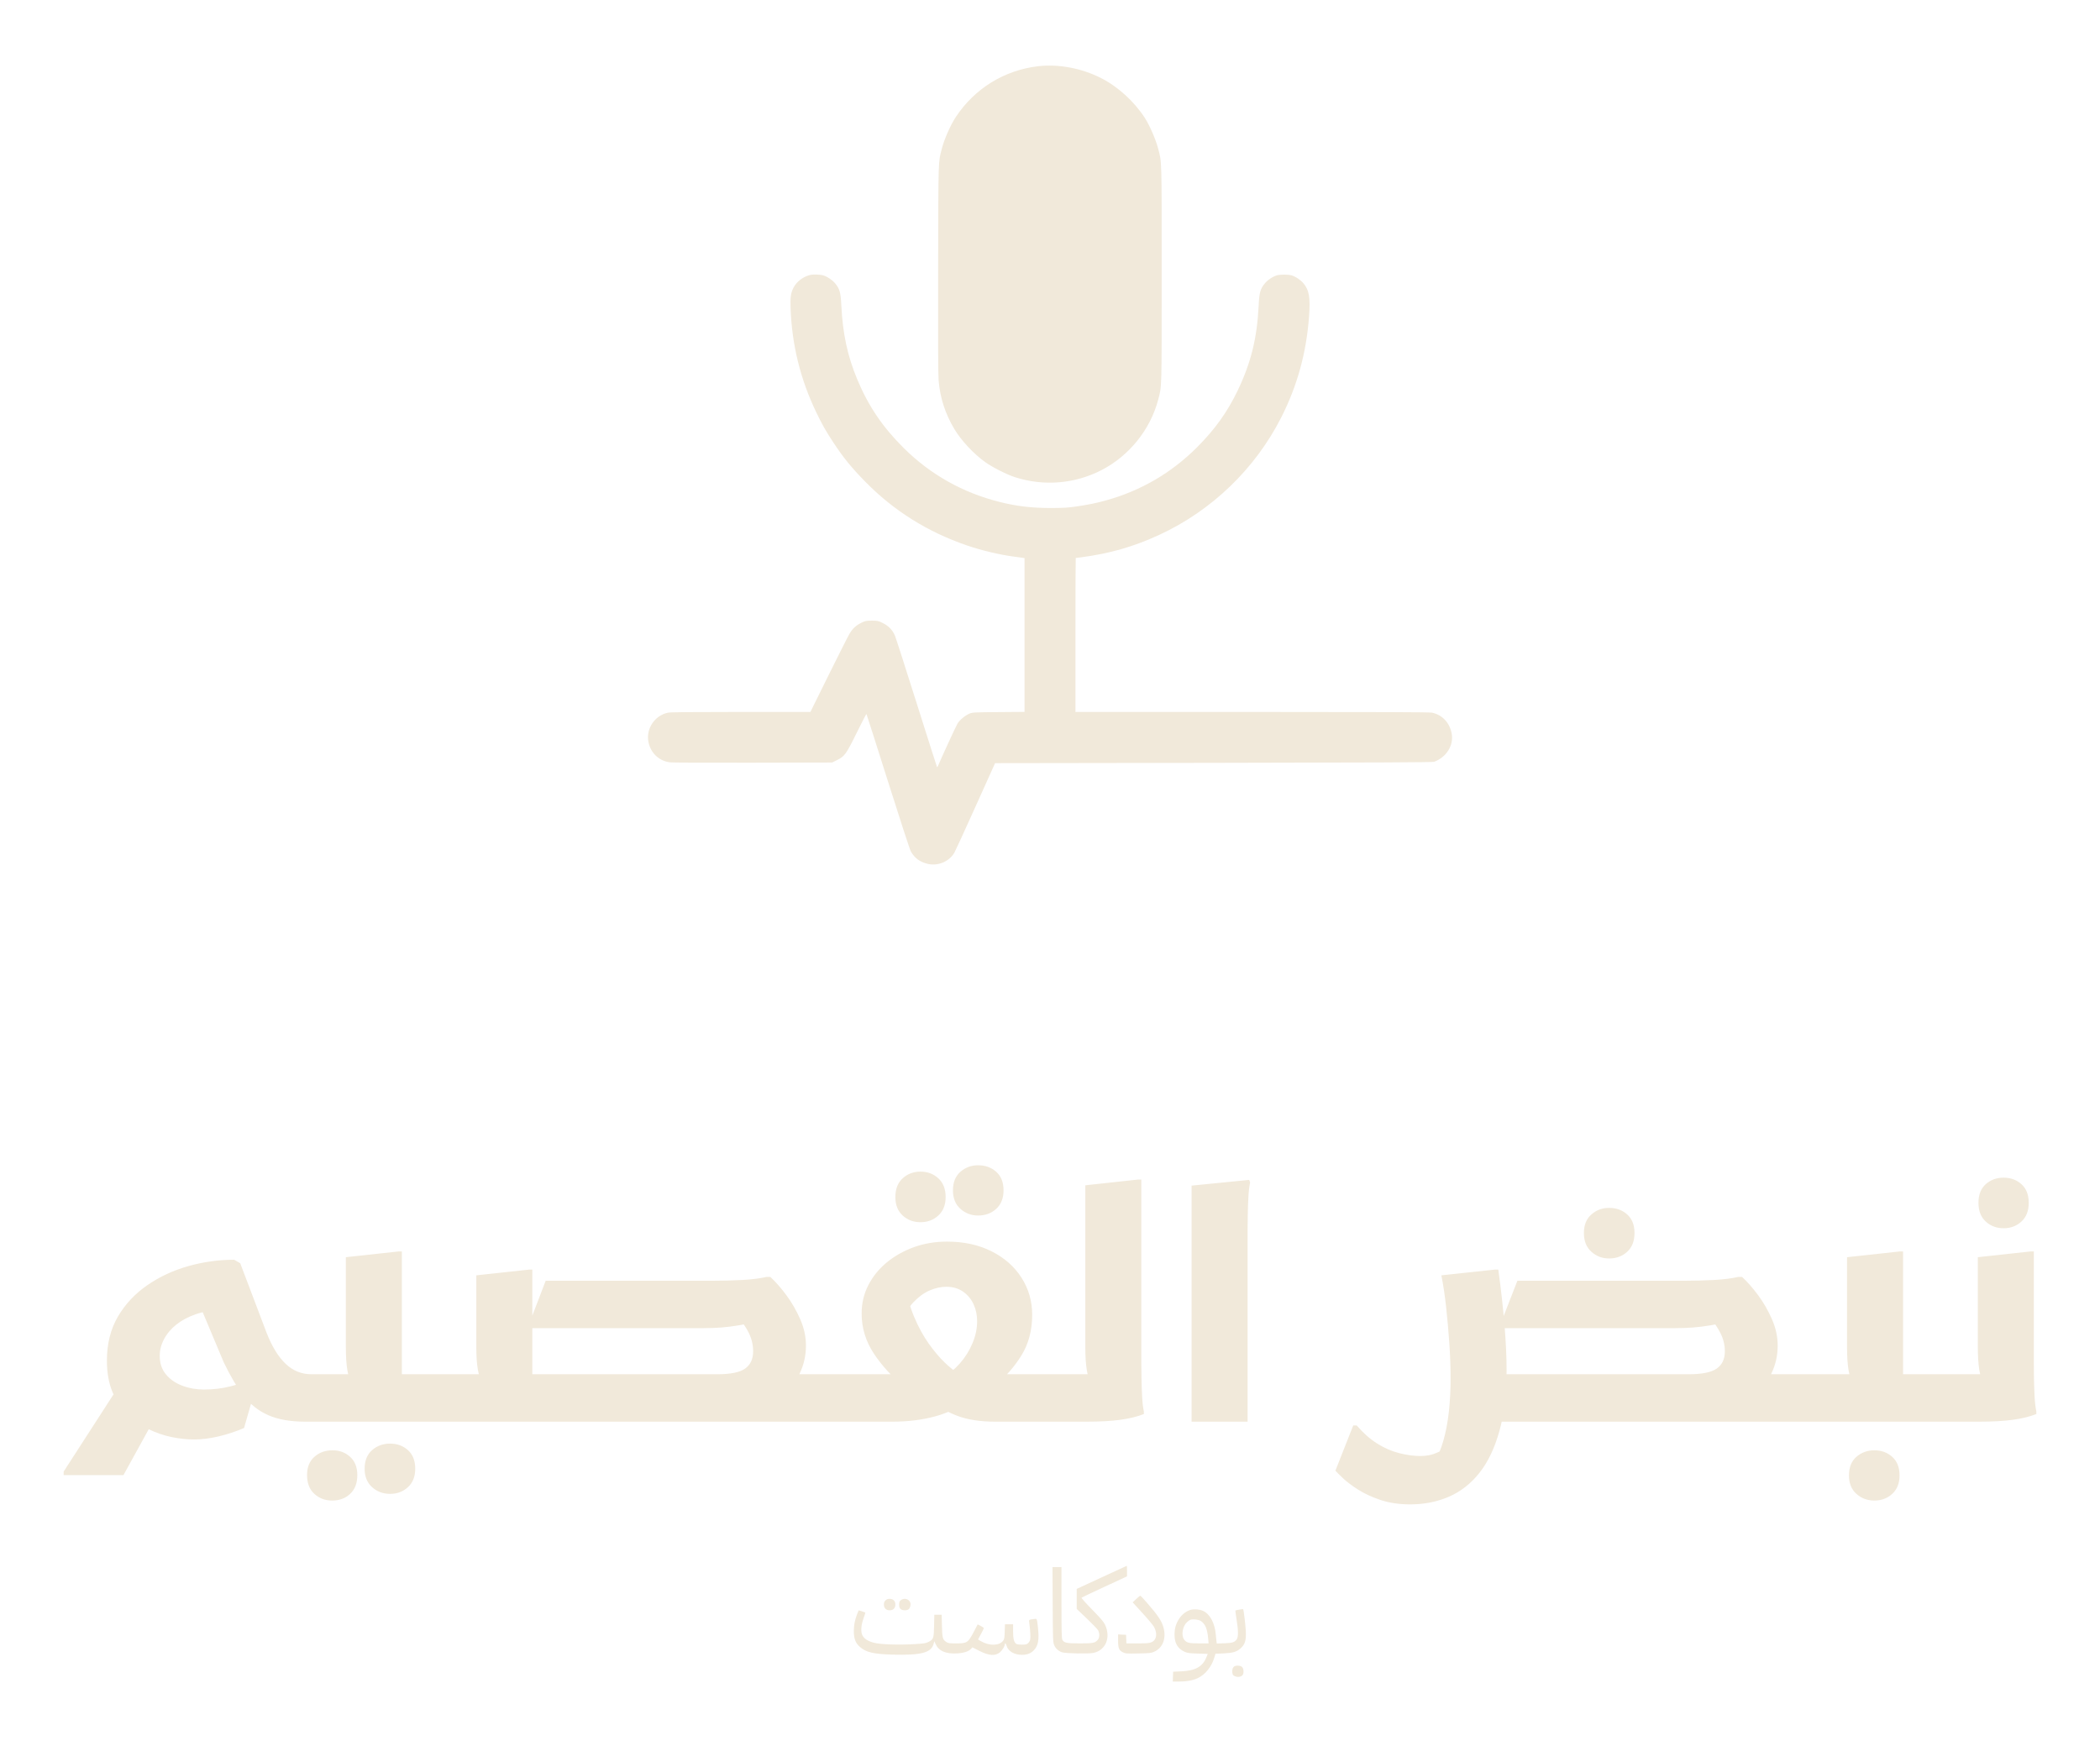
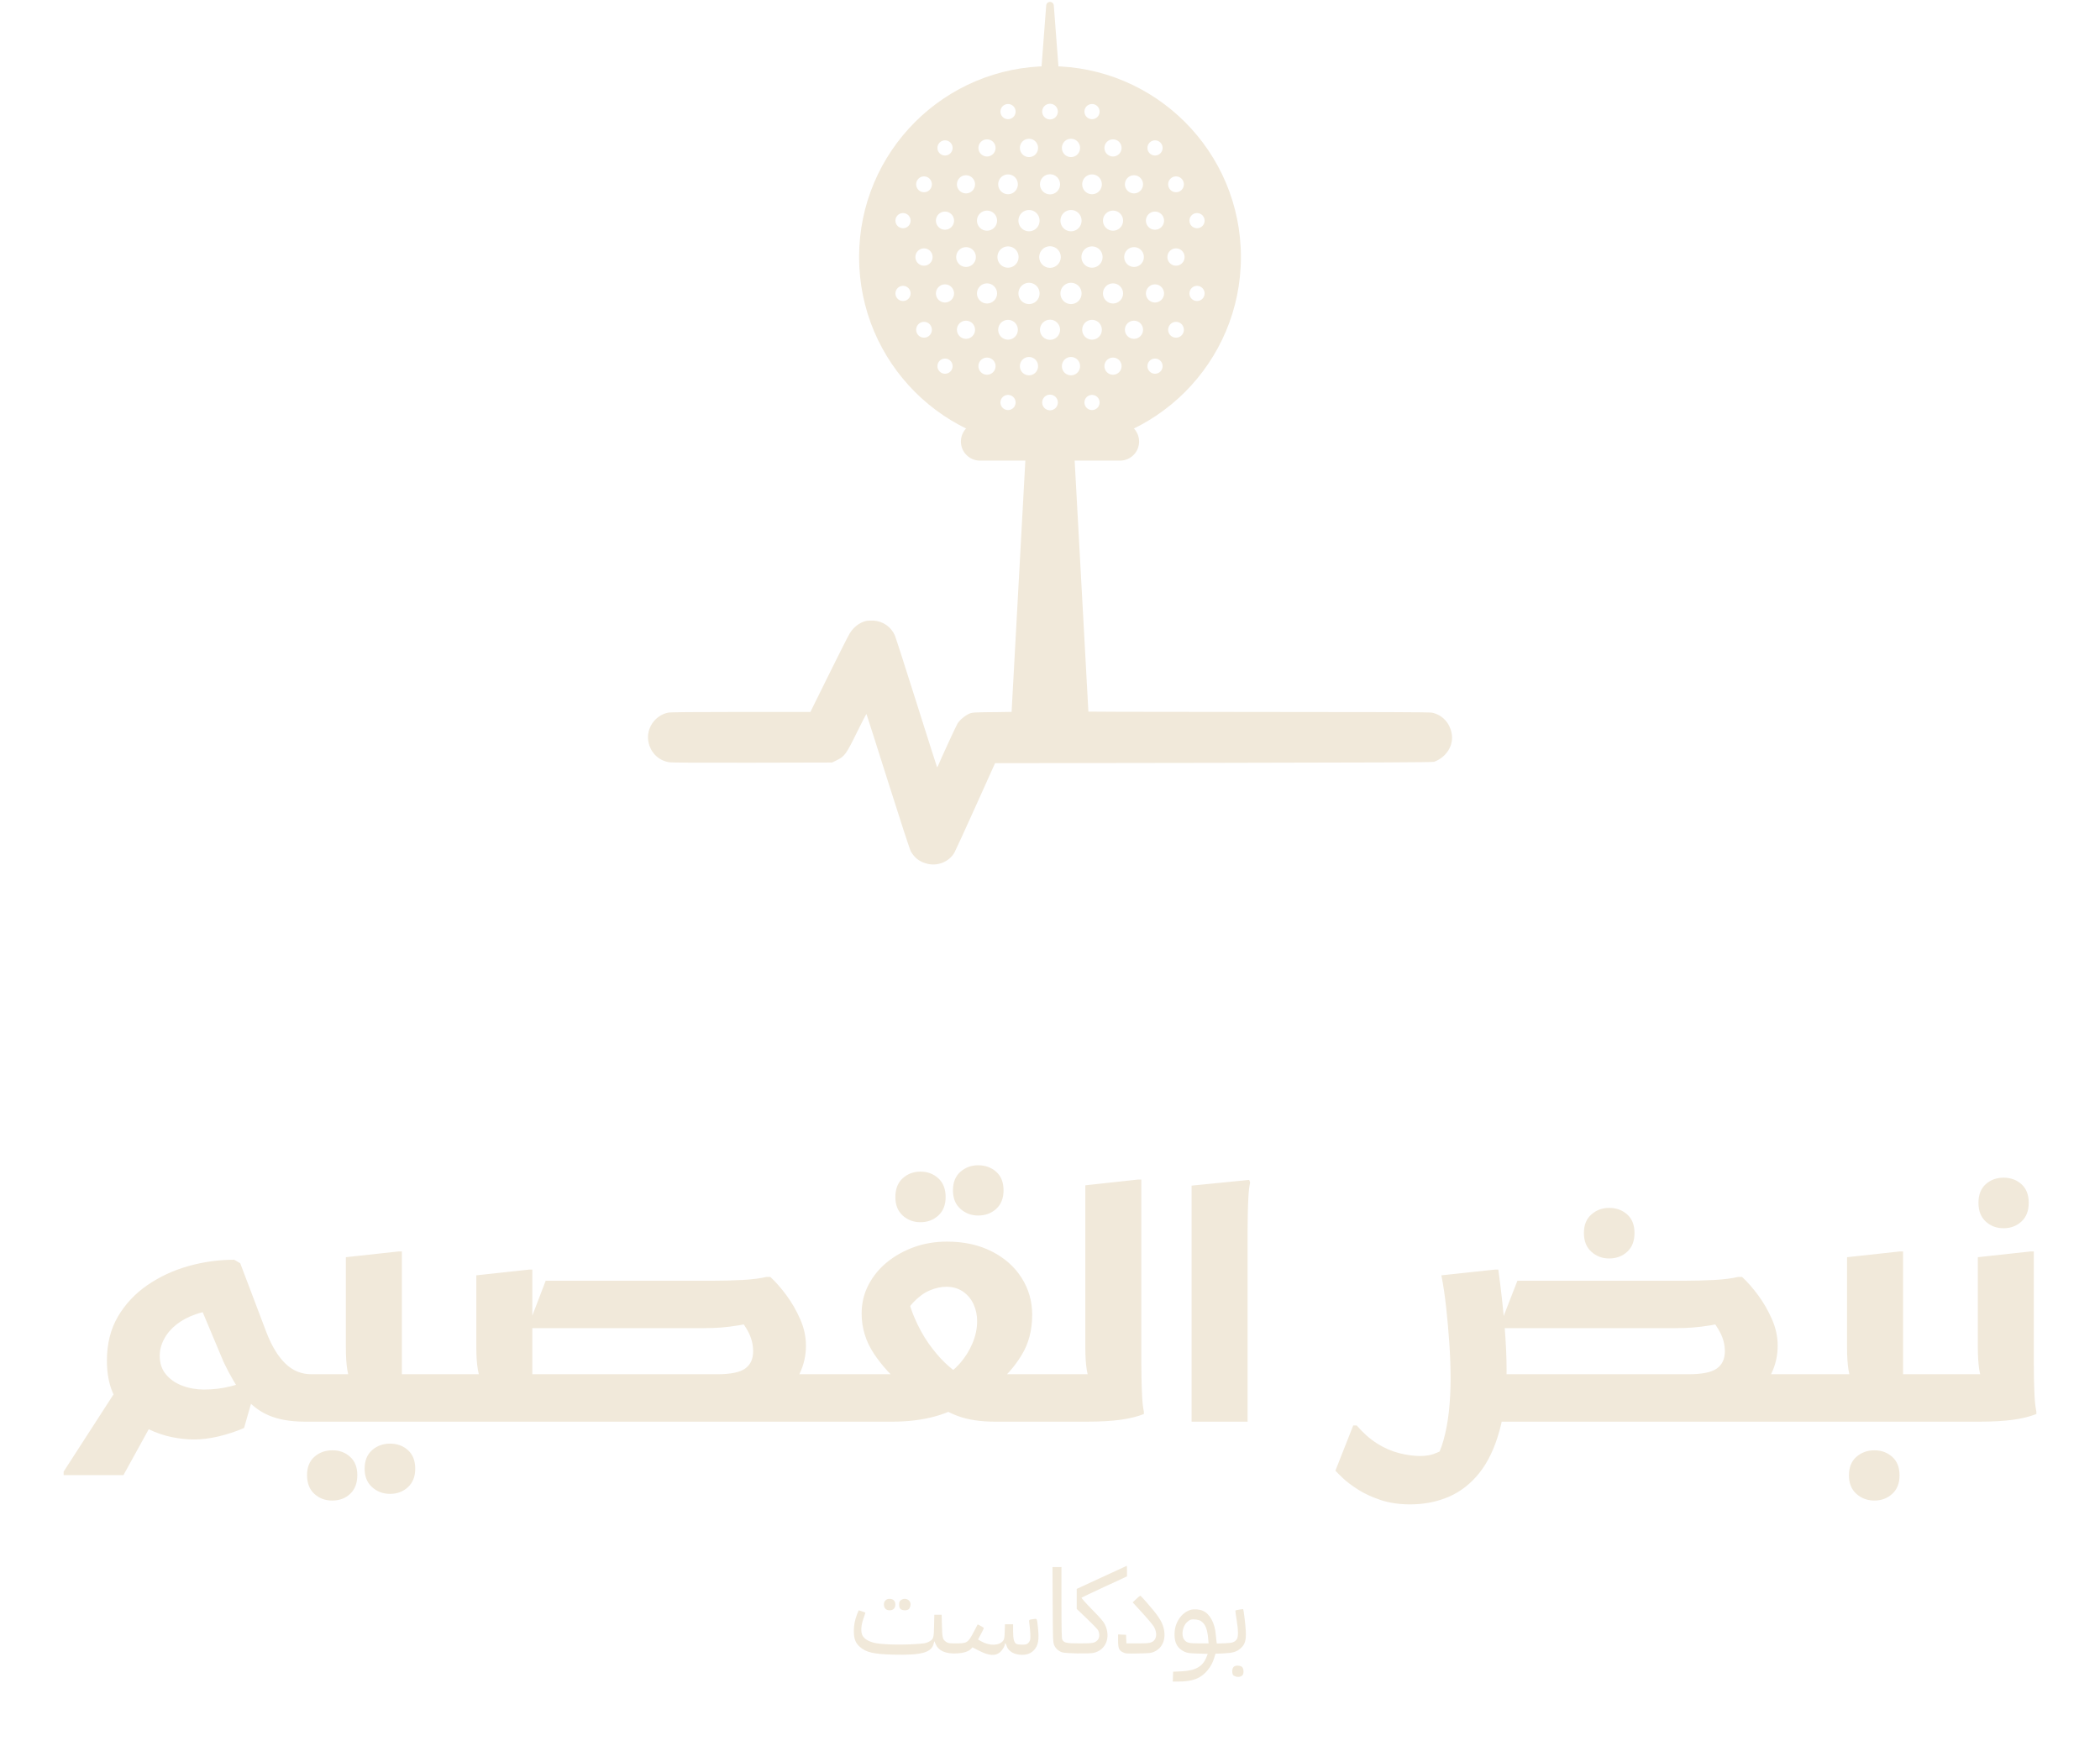
<svg xmlns="http://www.w3.org/2000/svg" viewBox="350 641 3300 2743" width="3300" height="2743">
-   <path fill="#F1E9DA" fill-rule="evenodd" d="M 1622.500 1073.323 C 1611.654 1076.097, 1601.683 1083.852, 1596.876 1093.251 C 1592.671 1101.474, 1591.690 1108.440, 1592.335 1125.500 C 1594.528 1183.526, 1607.666 1236.856, 1632.564 1288.788 C 1641.771 1307.992, 1647.866 1318.754, 1659.697 1336.690 C 1675.260 1360.286, 1688.099 1376.073, 1709.428 1397.842 C 1754.437 1443.781, 1807.502 1477.067, 1869.649 1498.345 C 1892.629 1506.212, 1921.794 1513.119, 1944 1515.952 C 1948.675 1516.549, 1954.188 1517.293, 1956.250 1517.606 L 1960 1518.176 1960 1639.036 L 1960 1759.896 1919.250 1760.219 C 1881.373 1760.519, 1878.158 1760.681, 1873.644 1762.521 C 1867.111 1765.184, 1858.188 1772.525, 1854.774 1778.047 C 1852.529 1781.679, 1830.249 1829.991, 1824.404 1843.904 C 1823.617 1845.775, 1822.773 1847.106, 1822.527 1846.860 C 1822.281 1846.615, 1807.892 1801.433, 1790.550 1746.457 C 1773.209 1691.481, 1757.834 1643.673, 1756.384 1640.218 C 1752.622 1631.253, 1746.449 1624.825, 1737.223 1620.266 C 1730.021 1616.706, 1729.081 1616.500, 1720.052 1616.500 C 1711.406 1616.500, 1709.883 1616.797, 1704 1619.626 C 1695.151 1623.881, 1689.994 1628.642, 1684.846 1637.307 C 1682.456 1641.330, 1667.675 1670.576, 1652 1702.299 L 1623.500 1759.976 1514.299 1759.988 C 1438.258 1759.996, 1403.489 1760.337, 1399.799 1761.109 C 1379.044 1765.451, 1365.076 1786.007, 1368.874 1806.619 C 1372.009 1823.632, 1384.462 1836.136, 1401.111 1838.987 C 1405.568 1839.750, 1445.320 1839.993, 1532.552 1839.791 L 1657.605 1839.500 1665.224 1835.734 C 1677.295 1829.768, 1679.713 1826.408, 1696.508 1792.262 C 1704.503 1776.009, 1711.277 1762.944, 1711.563 1763.229 C 1711.848 1763.515, 1727.084 1811.261, 1745.421 1869.332 C 1765.025 1931.418, 1779.866 1976.802, 1781.445 1979.497 C 1787.466 1989.770, 1795.242 1995.566, 1807.068 1998.596 C 1823.439 2002.790, 1841.354 1995.490, 1849.719 1981.216 C 1851.187 1978.712, 1866.179 1946.027, 1883.035 1908.582 L 1913.683 1840.500 2257.092 1840 C 2506.351 1839.637, 2601.330 1839.194, 2603.528 1838.383 C 2622.981 1831.211, 2634.670 1812.461, 2631.229 1793.954 C 2628.047 1776.848, 2616.376 1764.493, 2600.201 1761.109 C 2596.395 1760.312, 2516.700 1760, 2317.451 1760 L 2040 1760 2040 1639 C 2040 1572.450, 2040.192 1518, 2040.428 1518 C 2040.663 1518, 2044.375 1517.541, 2048.678 1516.980 C 2093.743 1511.100, 2131.447 1500.275, 2171.769 1481.637 C 2254.200 1443.536, 2322.418 1377.818, 2363.431 1297 C 2388.639 1247.327, 2402.971 1195.175, 2407.083 1138.154 C 2409.204 1108.757, 2407.333 1097.408, 2398.596 1086.656 C 2394.119 1081.146, 2386.024 1075.685, 2379.500 1073.771 C 2377.300 1073.126, 2372.125 1072.598, 2368 1072.598 C 2363.875 1072.598, 2358.700 1073.126, 2356.500 1073.771 C 2349.976 1075.685, 2341.881 1081.146, 2337.404 1086.656 C 2330.410 1095.263, 2328.904 1100.771, 2327.878 1121.500 C 2325.348 1172.633, 2315.807 1211.252, 2294.955 1254.762 C 2278.823 1288.422, 2259.067 1316.024, 2231.046 1344.047 C 2190.801 1384.297, 2142.865 1412.264, 2088 1427.504 C 2072.458 1431.821, 2060.874 1434.192, 2041 1437.124 C 2028.357 1438.988, 2021.168 1439.416, 2002 1439.443 C 1971.397 1439.486, 1947.684 1436.707, 1920.683 1429.911 C 1862.630 1415.300, 1811.854 1386.696, 1769.951 1345 C 1736.763 1311.975, 1714.693 1279.351, 1697.158 1237.396 C 1681.828 1200.717, 1674.286 1165.698, 1672.091 1121 C 1671.099 1100.817, 1669.550 1095.214, 1662.596 1086.656 C 1658.235 1081.289, 1650.056 1075.695, 1644.014 1073.946 C 1638.197 1072.263, 1627.820 1071.962, 1622.500 1073.323" />
-   <path fill="#F1E9DA" fill-rule="evenodd" d="M 1981.325 745.095 C 1928.480 751.253, 1881.795 779.973, 1852.251 824.500 C 1843.715 837.364, 1834.030 859.221, 1830.033 874.640 C 1824.301 896.754, 1824.619 886.419, 1824.235 1063.500 C 1823.993 1174.979, 1824.223 1230.451, 1824.964 1239 C 1827.372 1266.795, 1835.261 1291.103, 1849.791 1315.500 C 1860.370 1333.262, 1879.961 1354.260, 1898.080 1367.257 C 1909.422 1375.392, 1932.011 1386.858, 1944.836 1390.990 C 1990.086 1405.567, 2038.985 1401.574, 2081 1379.871 C 2124.499 1357.402, 2157.731 1316.071, 2170.032 1269.143 C 2175.755 1247.310, 2175.500 1256.490, 2175.500 1072 C 2175.500 887.196, 2175.769 896.744, 2169.944 874.522 C 2166.204 860.252, 2156.668 838.228, 2149.194 826.598 C 2132.524 800.659, 2106.802 777.199, 2080.234 763.701 C 2049.706 748.192, 2013.387 741.360, 1981.325 745.095" />
+   <path fill="#F1E9DA" fill-rule="evenodd" d="M 1710.746 1617.022 C 1700.183 1619.691, 1691.072 1626.827, 1684.846 1637.307 C 1682.456 1641.330, 1667.675 1670.576, 1652 1702.299 L 1623.500 1759.976 1514.299 1759.988 C 1438.258 1759.996, 1403.489 1760.337, 1399.799 1761.109 C 1379.044 1765.451, 1365.076 1786.007, 1368.874 1806.619 C 1372.009 1823.632, 1384.462 1836.136, 1401.111 1838.987 C 1405.568 1839.750, 1445.320 1839.993, 1532.552 1839.791 L 1657.605 1839.500 1665.224 1835.734 C 1677.295 1829.768, 1679.713 1826.408, 1696.508 1792.262 C 1704.503 1776.009, 1711.277 1762.944, 1711.563 1763.229 C 1711.848 1763.515, 1727.084 1811.261, 1745.421 1869.332 C 1765.025 1931.418, 1779.866 1976.802, 1781.445 1979.497 C 1787.466 1989.770, 1795.242 1995.566, 1807.068 1998.596 C 1823.439 2002.790, 1841.354 1995.490, 1849.719 1981.216 C 1851.187 1978.712, 1866.179 1946.027, 1883.035 1908.582 L 1913.683 1840.500 2257.092 1840 C 2506.351 1839.637, 2601.330 1839.194, 2603.528 1838.383 C 2622.981 1831.211, 2634.670 1812.461, 2631.229 1793.954 C 2628.047 1776.848, 2616.376 1764.493, 2600.201 1761.109 C 2596.395 1760.312, 2516.700 1760, 2317.451 1760 C 2133.150 1760, 2040 1759.664, 2040 1759 C 2040 1758.350, 2026 1758, 2000 1758 C 1975.456 1758, 1960 1758.366, 1960 1758.948 C 1960 1759.525, 1944.040 1760.023, 1919.250 1760.219 C 1881.373 1760.519, 1878.158 1760.681, 1873.644 1762.521 C 1867.111 1765.184, 1858.188 1772.525, 1854.774 1778.047 C 1852.529 1781.679, 1830.249 1829.991, 1824.404 1843.904 C 1823.617 1845.775, 1822.773 1847.106, 1822.527 1846.860 C 1822.281 1846.615, 1807.892 1801.433, 1790.550 1746.457 C 1773.209 1691.481, 1757.834 1643.673, 1756.384 1640.218 C 1750.561 1626.343, 1737.444 1617.173, 1722.385 1616.451 C 1718.048 1616.243, 1712.811 1616.500, 1710.746 1617.022" />
+   <path fill="#F1E9DA" fill-rule="evenodd" d="M1938 1790L1964 1315H2036L2062 1790Z" />
+   <path fill="#F1E9DA" fill-rule="evenodd" d="M1986 755L1994 650a6 6 0 0 1 12 0L2014 755Z" />
+   <path fill="#F1E9DA" fill-rule="evenodd" d="M1700.0 1045.0a300 300 0 1 1 600 0a300 300 0 1 1 -600 0ZM1922.1 816.4a11.938 11.938 0 1 1 23.877 0a11.938 11.938 0 1 1 -23.877 0ZM1987.7 816.4a12.328 12.328 0 1 1 24.656 0a12.328 12.328 0 1 1 -24.656 0ZM2054.1 816.4a11.938 11.938 0 1 1 23.877 0a11.938 11.938 0 1 1 -23.877 0ZM1823.1 873.5a11.938 11.938 0 1 1 23.877 0a11.938 11.938 0 1 1 -23.877 0ZM1887.5 873.5a13.496 13.496 0 1 1 26.992 0a13.496 13.496 0 1 1 -26.992 0ZM1952.7 873.5a14.275 14.275 0 1 1 28.549 0a14.275 14.275 0 1 1 -28.549 0ZM2018.7 873.5a14.275 14.275 0 1 1 28.549 0a14.275 14.275 0 1 1 -28.549 0ZM2085.5 873.5a13.496 13.496 0 1 1 26.992 0a13.496 13.496 0 1 1 -26.992 0ZM2153.1 873.5a11.938 11.938 0 1 1 23.877 0a11.938 11.938 0 1 1 -23.877 0ZM1789.7 930.7a12.328 12.328 0 1 1 24.655 0a12.328 12.328 0 1 1 -24.655 0ZM1853.7 930.7a14.274 14.274 0 1 1 28.549 0a14.274 14.274 0 1 1 -28.549 0ZM1918.6 930.7a15.443 15.443 0 1 1 30.885 0a15.443 15.443 0 1 1 -30.885 0ZM1984.2 930.7a15.832 15.832 0 1 1 31.664 0a15.832 15.832 0 1 1 -31.664 0ZM2050.6 930.7a15.443 15.443 0 1 1 30.885 0a15.443 15.443 0 1 1 -30.885 0ZM2117.7 930.7a14.274 14.274 0 1 1 28.549 0a14.274 14.274 0 1 1 -28.549 0ZM2185.7 930.7a12.328 12.328 0 1 1 24.655 0a12.328 12.328 0 1 1 -24.655 0ZM1757.1 987.8a11.938 11.938 0 1 1 23.876 0a11.938 11.938 0 1 1 -23.876 0ZM1820.7 987.8a14.274 14.274 0 1 1 28.549 0a14.274 14.274 0 1 1 -28.549 0ZM1885.2 987.8a15.832 15.832 0 1 1 31.664 0a15.832 15.832 0 1 1 -31.664 0ZM1950.4 987.8a16.611 16.611 0 1 1 33.221 0a16.611 16.611 0 1 1 -33.221 0ZM2016.4 987.8a16.611 16.611 0 1 1 33.221 0a16.611 16.611 0 1 1 -33.221 0ZM2083.2 987.8a15.832 15.832 0 1 1 31.664 0a15.832 15.832 0 1 1 -31.664 0ZM2150.7 987.8a14.274 14.274 0 1 1 28.549 0a14.274 14.274 0 1 1 -28.549 0ZM2219.1 987.8a11.938 11.938 0 1 1 23.876 0a11.938 11.938 0 1 1 -23.876 0ZM1788.5 1045.0a13.496 13.496 0 1 1 26.991 0a13.496 13.496 0 1 1 -26.991 0ZM1852.6 1045.0a15.443 15.443 0 1 1 30.885 0a15.443 15.443 0 1 1 -30.885 0ZM1917.4 1045.0a16.611 16.611 0 1 1 33.221 0a16.611 16.611 0 1 1 -33.221 0ZM1983.0 1045.0a17.0 17.0 0 1 1 34.0 0a17.0 17.0 0 1 1 -34.0 0ZM2049.4 1045.0a16.611 16.611 0 1 1 33.221 0a16.611 16.611 0 1 1 -33.221 0ZM2116.6 1045.0a15.443 15.443 0 1 1 30.885 0a15.443 15.443 0 1 1 -30.885 0ZM2184.5 1045.0a13.496 13.496 0 1 1 26.991 0a13.496 13.496 0 1 1 -26.991 0ZM1757.1 1102.2a11.938 11.938 0 1 1 23.876 0a11.938 11.938 0 1 1 -23.876 0ZM1820.7 1102.2a14.274 14.274 0 1 1 28.549 0a14.274 14.274 0 1 1 -28.549 0ZM1885.2 1102.2a15.832 15.832 0 1 1 31.664 0a15.832 15.832 0 1 1 -31.664 0ZM1950.4 1102.2a16.611 16.611 0 1 1 33.221 0a16.611 16.611 0 1 1 -33.221 0ZM2016.4 1102.2a16.611 16.611 0 1 1 33.221 0a16.611 16.611 0 1 1 -33.221 0ZM2083.2 1102.2a15.832 15.832 0 1 1 31.664 0a15.832 15.832 0 1 1 -31.664 0ZM2150.7 1102.2a14.274 14.274 0 1 1 28.549 0a14.274 14.274 0 1 1 -28.549 0ZM2219.1 1102.2a11.938 11.938 0 1 1 23.876 0a11.938 11.938 0 1 1 -23.876 0ZM1789.7 1159.3a12.328 12.328 0 1 1 24.655 0a12.328 12.328 0 1 1 -24.655 0ZM1853.7 1159.3a14.274 14.274 0 1 1 28.549 0a14.274 14.274 0 1 1 -28.549 0ZM1918.6 1159.3a15.443 15.443 0 1 1 30.885 0a15.443 15.443 0 1 1 -30.885 0ZM1984.2 1159.3a15.832 15.832 0 1 1 31.664 0a15.832 15.832 0 1 1 -31.664 0ZM2050.6 1159.3a15.443 15.443 0 1 1 30.885 0a15.443 15.443 0 1 1 -30.885 0ZM2117.7 1159.3a14.274 14.274 0 1 1 28.549 0a14.274 14.274 0 1 1 -28.549 0ZM2185.7 1159.3a12.328 12.328 0 1 1 24.655 0a12.328 12.328 0 1 1 -24.655 0ZM1823.1 1216.5a11.938 11.938 0 1 1 23.877 0a11.938 11.938 0 1 1 -23.877 0ZM1887.5 1216.5a13.496 13.496 0 1 1 26.992 0a13.496 13.496 0 1 1 -26.992 0ZM1952.7 1216.5a14.275 14.275 0 1 1 28.549 0a14.275 14.275 0 1 1 -28.549 0ZM2018.7 1216.5a14.275 14.275 0 1 1 28.549 0a14.275 14.275 0 1 1 -28.549 0ZM2085.5 1216.5a13.496 13.496 0 1 1 26.992 0a13.496 13.496 0 1 1 -26.992 0ZM2153.1 1216.5a11.938 11.938 0 1 1 23.877 0a11.938 11.938 0 1 1 -23.877 0ZM1922.1 1273.6a11.938 11.938 0 1 1 23.877 0a11.938 11.938 0 1 1 -23.877 0ZM1987.7 1273.6a12.328 12.328 0 1 1 24.656 0a12.328 12.328 0 1 1 -24.656 0ZM2054.1 1273.6a11.938 11.938 0 1 1 23.877 0a11.938 11.938 0 1 1 -23.877 0Z" />
+   <path fill="#F1E9DA" fill-rule="evenodd" d="M1890 1305H2110a30 30 0 0 1 0 60H1890a30 30 0 0 1 0 -60Z" />
  <path fill="#F1E9DA" fill-rule="nonzero" d="M601.0 2856.0 544.0 2959.5H450.0V2954.0L548.5 2801.5ZM829.5 2875.5Q795.0 2875.5 772.0 2865.5Q749.0 2855.5 733.0 2835.0Q717.0 2814.5 701.5 2782.0L663.5 2691.5L696.5 2700.0Q675.0 2700.5 657.2 2706.8Q639.5 2713.0 627.0 2723.0Q614.5 2733.0 607.8 2745.8Q601.0 2758.5 601.0 2772.0Q601.0 2789.5 610.8 2801.2Q620.5 2813.0 636.5 2819.0Q652.5 2825.0 670.5 2825.0Q692.5 2825.0 712.2 2820.0Q732.0 2815.0 744.0 2809.0L754.0 2814.0L733.5 2885.5Q713.5 2894.0 693.0 2898.8Q672.5 2903.5 655.0 2903.5Q638.5 2903.5 620.0 2899.8Q601.5 2896.0 583.2 2887.2Q565.0 2878.5 550.2 2864.2Q535.5 2850.0 526.8 2829.0Q518.0 2808.0 518.0 2779.5Q518.0 2740.0 535.2 2710.5Q552.5 2681.0 581.5 2661.0Q610.5 2641.0 646.0 2631.0Q681.5 2621.0 718.0 2621.0L727.5 2626.5L769.0 2736.0Q781.5 2768.0 798.8 2784.5Q816.0 2801.0 839.5 2801.0V2865.5ZM839.5 2801.0H933.5L904.0 2814.5Q898.0 2808.5 895.8 2794.2Q893.5 2780.0 893.5 2759.0V2617.0L976.0 2608.0H981.5V2837.0L946.0 2801.0H1046.0V2865.5L1036.0 2875.5H829.5V2811.0ZM923.0 2949.5Q923.0 2930.5 934.8 2920.2Q946.5 2910.0 963.0 2910.0Q979.5 2910.0 991.0 2920.2Q1002.5 2930.5 1002.5 2949.5Q1002.5 2968.0 991.0 2978.5Q979.5 2989.0 963.0 2989.0Q946.5 2989.0 934.8 2978.5Q923.0 2968.0 923.0 2949.5ZM832.5 2959.5Q832.5 2941.0 844.0 2930.8Q855.5 2920.5 872.5 2920.5Q889.0 2920.5 900.2 2930.8Q911.5 2941.0 911.5 2959.5Q911.5 2978.5 900.2 2989.0Q889.0 2999.5 872.0 2999.5Q855.5 2999.5 844.0 2989.0Q832.5 2978.5 832.5 2959.5ZM1463.0 2875.5V2801.0H1672.0V2865.5L1662.0 2875.5ZM1174.5 2801.0H1477.0Q1508.5 2801.0 1521.0 2792.0Q1533.5 2783.0 1533.5 2765.0Q1533.5 2750.0 1526.8 2736.2Q1520.0 2722.5 1511.0 2713.5L1547.5 2716.5Q1526.5 2721.5 1511.5 2724.0Q1496.5 2726.5 1483.8 2727.5Q1471.0 2728.5 1455.5 2728.5H1179.0L1207.5 2654.0H1470.5Q1494.0 2654.0 1516.8 2652.8Q1539.5 2651.5 1554.5 2648.0H1560.5Q1573.0 2659.5 1585.8 2676.8Q1598.5 2694.0 1607.5 2714.5Q1616.5 2735.0 1616.5 2756.0Q1616.5 2779.0 1606.8 2799.5Q1597.0 2820.0 1573.0 2836.5L1557.5 2864.0Q1544.0 2869.5 1526.5 2872.5Q1509.0 2875.5 1487.0 2875.5H1174.5ZM1046.0 2801.0H1138.5L1109.0 2814.5Q1103.5 2808.5 1101.0 2794.2Q1098.5 2780.0 1098.5 2759.0V2645.5L1181.5 2636.5H1186.5V2837.5L1151.0 2801.0H1252.5V2865.5L1242.5 2875.5H1036.0V2811.0ZM1838.0 2592.5Q1878.0 2592.5 1908.2 2607.8Q1938.5 2623.0 1955.2 2649.2Q1972.0 2675.5 1972.0 2707.5Q1972.0 2744.0 1955.2 2771.2Q1938.5 2798.5 1912.0 2820.0L1894.0 2801.0H2012.5V2865.5L2002.5 2875.5H1913.5Q1879.0 2875.5 1854.8 2866.5Q1830.5 2857.5 1812.5 2841.0L1877.0 2839.0Q1850.0 2859.0 1819.5 2867.2Q1789.0 2875.5 1752.5 2875.5H1662.0V2811.0L1672.0 2801.0H1790.0L1770.5 2820.0Q1742.5 2797.5 1723.2 2768.5Q1704.0 2739.5 1704.0 2705.5Q1704.0 2681.5 1714.5 2661.0Q1725.0 2640.5 1743.5 2625.2Q1762.0 2610.0 1786.2 2601.2Q1810.5 2592.5 1838.0 2592.5ZM1764.0 2723.5 1772.0 2658.5Q1776.5 2687.0 1786.5 2710.8Q1796.5 2734.5 1809.2 2752.5Q1822.0 2770.5 1834.5 2782.5Q1847.0 2794.5 1856.5 2800.0L1830.0 2807.0Q1846.0 2798.0 1858.5 2783.8Q1871.0 2769.5 1878.2 2752.2Q1885.5 2735.0 1885.5 2717.5Q1885.5 2703.5 1880.0 2691.2Q1874.5 2679.0 1863.5 2671.2Q1852.5 2663.5 1837.0 2663.5Q1824.5 2663.5 1811.0 2669.2Q1797.5 2675.0 1785.2 2688.0Q1773.0 2701.0 1764.0 2723.5ZM1887.0 2551.5Q1871.0 2551.5 1859.2 2541.0Q1847.5 2530.5 1847.5 2512.0Q1847.5 2493.0 1859.2 2482.8Q1871.0 2472.5 1887.0 2472.5Q1904.0 2472.5 1915.5 2482.8Q1927.0 2493.0 1927.0 2512.0Q1927.0 2530.5 1915.5 2541.0Q1904.0 2551.5 1887.0 2551.5ZM1796.5 2562.0Q1780.0 2562.0 1768.5 2551.5Q1757.0 2541.0 1757.0 2522.5Q1757.0 2503.5 1768.5 2493.0Q1780.0 2482.5 1796.5 2482.5Q1813.0 2482.5 1824.5 2493.0Q1836.0 2503.5 1836.0 2522.5Q1836.0 2541.0 1824.5 2551.5Q1813.0 2562.0 1796.5 2562.0ZM1992.5 2875.5V2811.0L2002.5 2801.0H2095.0L2066.0 2814.5Q2060.0 2808.5 2057.8 2794.2Q2055.5 2780.0 2055.5 2759.0V2504.0L2138.0 2495.0H2143.5V2782.5Q2143.5 2792.5 2143.8 2807.2Q2144.0 2822.0 2144.8 2836.2Q2145.5 2850.5 2147.5 2859.5V2863.5Q2132.5 2869.5 2111.0 2872.5Q2089.5 2875.5 2058.0 2875.5ZM2222.5 2504.5 2313.0 2495.5 2314.5 2499.5Q2312.5 2508.5 2311.8 2522.0Q2311.0 2535.5 2310.8 2549.5Q2310.5 2563.5 2310.5 2573.5V2875.5H2222.5ZM2990.0 2875.5V2801.0H3198.5V2865.5L3188.5 2875.5ZM2701.5 2801.0H3003.5Q3035.0 2801.0 3047.8 2792.0Q3060.5 2783.0 3060.5 2765.0Q3060.5 2750.0 3053.5 2736.2Q3046.5 2722.5 3038.0 2713.5L3074.5 2716.5Q3053.5 2721.5 3038.5 2724.0Q3023.5 2726.5 3010.5 2727.5Q2997.5 2728.5 2982.5 2728.5H2705.5L2734.5 2654.0H2997.0Q3021.0 2654.0 3043.8 2652.8Q3066.5 2651.5 3081.5 2648.0H3087.5Q3100.0 2659.5 3112.8 2676.8Q3125.5 2694.0 3134.5 2714.5Q3143.5 2735.0 3143.5 2756.0Q3143.5 2779.0 3133.8 2799.5Q3124.0 2820.0 3100.0 2836.5L3084.5 2864.0Q3071.0 2869.5 3053.2 2872.5Q3035.5 2875.5 3014.0 2875.5H2701.5ZM2878.5 2619.0Q2862.5 2619.0 2850.8 2608.5Q2839.0 2598.0 2839.0 2579.0Q2839.0 2560.0 2850.8 2549.8Q2862.5 2539.5 2878.5 2539.5Q2895.5 2539.5 2907.0 2549.8Q2918.5 2560.0 2918.5 2579.0Q2918.5 2598.0 2907.0 2608.5Q2895.5 2619.0 2878.5 2619.0ZM2482.0 2881.5Q2497.0 2899.0 2514.0 2909.8Q2531.0 2920.5 2548.8 2925.0Q2566.5 2929.5 2582.0 2929.5Q2596.5 2929.5 2607.5 2924.5Q2618.5 2919.5 2625.5 2918.0L2604.0 2938.0Q2612.5 2925.5 2618.2 2905.2Q2624.0 2885.0 2626.8 2859.8Q2629.5 2834.5 2629.5 2808.0Q2629.5 2781.0 2627.5 2752.0Q2625.5 2723.0 2622.5 2695.5Q2619.5 2668.0 2615.0 2645.5L2699.0 2636.5H2704.5Q2711.0 2684.0 2714.2 2723.8Q2717.5 2763.5 2717.5 2794.5Q2717.5 2850.0 2706.2 2890.2Q2695.0 2930.5 2674.8 2956.0Q2654.5 2981.5 2626.8 2993.5Q2599.0 3005.5 2566.0 3005.5Q2540.5 3005.5 2520.0 2998.8Q2499.5 2992.0 2484.5 2982.5Q2469.5 2973.0 2460.5 2964.5Q2451.5 2956.0 2448.5 2952.5L2476.5 2881.5ZM3198.5 2801.0H3292.5L3263.0 2814.5Q3257.0 2808.5 3254.8 2794.2Q3252.5 2780.0 3252.5 2759.0V2617.0L3335.0 2608.0H3340.5V2837.0L3305.0 2801.0H3405.0V2865.5L3395.0 2875.5H3188.5V2811.0ZM3255.5 2960.0Q3255.5 2941.0 3267.2 2930.8Q3279.0 2920.5 3295.5 2920.5Q3312.0 2920.5 3323.5 2930.8Q3335.0 2941.0 3335.0 2960.0Q3335.0 2978.5 3323.5 2989.0Q3312.0 2999.5 3295.5 2999.5Q3279.0 2999.5 3267.2 2989.0Q3255.5 2978.5 3255.5 2960.0ZM3395.0 2875.5V2811.0L3405.0 2801.0H3497.5L3468.5 2814.5Q3462.5 2808.5 3460.2 2793.5Q3458.0 2778.5 3458.0 2757.5V2617.0L3540.5 2608.0H3546.0V2782.5Q3546.0 2792.5 3546.2 2807.2Q3546.5 2822.0 3547.2 2836.2Q3548.0 2850.5 3550.0 2859.5V2863.5Q3535.0 2869.5 3513.5 2872.5Q3492.0 2875.5 3460.5 2875.5ZM3498.5 2571.5Q3482.0 2571.5 3470.5 2561.0Q3459.0 2550.5 3459.0 2531.5Q3459.0 2512.5 3470.5 2502.2Q3482.0 2492.0 3498.5 2492.0Q3515.0 2492.0 3526.5 2502.2Q3538.0 2512.5 3538.0 2531.5Q3538.0 2550.5 3526.5 2561.0Q3515.0 2571.5 3498.5 2571.5Z" />
  <path fill="#F1E9DA" fill-rule="evenodd" d="M 2081.250 3120.220 L 2042 3138.363 2042 3154.103 L 2042 3169.843 2057.569 3184.671 C 2066.131 3192.827, 2074.093 3201.043, 2075.261 3202.929 C 2078.316 3207.863, 2078.169 3215.111, 2074.942 3218.610 C 2070.470 3223.459, 2067.640 3224, 2046.782 3223.998 C 2025.669 3223.997, 2021.860 3223.166, 2019.279 3218 C 2018.325 3216.092, 2018.026 3202.305, 2018.015 3159.750 L 2018 3104 2010.962 3104 L 2003.924 3104 2004.228 3162.750 C 2004.508 3216.850, 2004.677 3221.877, 2006.362 3226.257 C 2008.403 3231.561, 2013.124 3236.011, 2018.789 3237.974 C 2024.251 3239.865, 2060.574 3240.576, 2068.275 3238.942 C 2087.769 3234.805, 2096.027 3214.397, 2086.324 3194.339 C 2084.161 3189.867, 2079.421 3184.339, 2066.075 3170.725 C 2056.225 3160.677, 2049.052 3152.600, 2049.575 3152.146 C 2050.084 3151.703, 2066.363 3143.988, 2085.750 3135 L 2121 3118.659 2121 3110.330 C 2121 3105.748, 2120.887 3102.017, 2120.750 3102.038 C 2120.613 3102.059, 2102.838 3110.241, 2081.250 3120.220 M 2135.501 3154.250 L 2129.909 3159.500 2145.370 3176.387 C 2153.874 3185.674, 2162.013 3195.446, 2163.458 3198.101 C 2169.120 3208.503, 2167.590 3218.469, 2159.788 3222.010 C 2156.064 3223.700, 2153.171 3223.959, 2137.796 3223.978 L 2120.091 3224 2119.796 3217.250 L 2119.500 3210.500 2113.250 3210.202 L 2107 3209.905 2107 3219.551 C 2107 3231.602, 2108.418 3235.056, 2114.595 3238.046 C 2118.733 3240.049, 2120.221 3240.158, 2138.752 3239.815 C 2156.848 3239.480, 2158.937 3239.254, 2163.727 3237.111 C 2177.206 3231.083, 2182.892 3216.544, 2178.451 3199.460 C 2175.710 3188.916, 2169.610 3179.774, 2151.622 3159.250 C 2146.681 3153.613, 2142.291 3149, 2141.866 3149 C 2141.441 3149, 2138.577 3151.363, 2135.501 3154.250 M 1741.455 3156.455 C 1739.648 3158.261, 1739 3159.990, 1739 3163 C 1739 3168.629, 1742.371 3172, 1748 3172 C 1753.629 3172, 1757 3168.629, 1757 3163 C 1757 3157.371, 1753.629 3154, 1748 3154 C 1744.990 3154, 1743.261 3154.648, 1741.455 3156.455 M 1765.635 3156.073 C 1763.430 3157.807, 1763 3158.944, 1763 3163.034 C 1763 3166.775, 1763.514 3168.401, 1765.189 3169.961 C 1767.847 3172.438, 1774.541 3172.710, 1777.738 3170.471 C 1780.132 3168.794, 1781.575 3163.386, 1780.517 3160.053 C 1778.643 3154.149, 1770.760 3152.041, 1765.635 3156.073 M 2220.995 3171.296 C 2214.052 3173.254, 2207.287 3178.489, 2202.874 3185.317 C 2197.798 3193.169, 2195.705 3200.527, 2195.710 3210.500 C 2195.716 3223.836, 2200.697 3232.252, 2211.500 3237.177 C 2215.806 3239.140, 2218.680 3239.529, 2232.202 3239.978 L 2247.903 3240.500 2245.502 3246.400 C 2239.679 3260.710, 2228.168 3266.992, 2206 3267.956 L 2193.500 3268.500 2193.208 3276.250 L 2192.916 3284 2203.208 3283.983 C 2215.207 3283.962, 2224.584 3282.202, 2232.411 3278.499 C 2243.912 3273.058, 2253.878 3260.755, 2258.030 3246.871 L 2260.013 3240.241 2272.256 3239.741 C 2287.054 3239.137, 2293.142 3237.388, 2299.294 3231.972 C 2306.422 3225.698, 2308.343 3219.539, 2307.705 3205 C 2307.275 3195.191, 2304.360 3171.166, 2303.481 3170.181 C 2303.147 3169.808, 2291.844 3171.823, 2291.317 3172.350 C 2291.120 3172.546, 2291.911 3178.511, 2293.073 3185.604 C 2296.026 3203.621, 2296.134 3213.966, 2293.410 3217.663 C 2289.962 3222.343, 2286.582 3223.406, 2273.815 3223.824 L 2262.129 3224.207 2261.617 3220.853 C 2261.336 3219.009, 2260.861 3214.350, 2260.562 3210.500 C 2259.147 3192.293, 2251.336 3177.690, 2240.432 3172.867 C 2234.909 3170.424, 2226.497 3169.744, 2220.995 3171.296 M 1696.990 3177.750 C 1693.191 3187.889, 1691.740 3195.281, 1691.737 3204.500 C 1691.733 3216.587, 1694.228 3223.222, 1701.104 3229.404 C 1710.774 3238.098, 1723.105 3240.962, 1754 3241.690 C 1797.884 3242.725, 1813.287 3238.601, 1817.076 3224.803 L 1818.258 3220.500 1820.033 3224.621 C 1824.791 3235.665, 1835.799 3240.655, 1853.419 3239.755 C 1864.457 3239.192, 1871.975 3236.785, 1875.967 3232.535 L 1878.131 3230.232 1888.816 3235.687 C 1904.188 3243.535, 1914.302 3244.186, 1921.580 3237.795 C 1925.181 3234.634, 1929 3228.326, 1929 3225.540 C 1929 3222.589, 1930.692 3224.028, 1931.878 3227.987 C 1934.420 3236.473, 1943.936 3242, 1956.003 3242 C 1964.170 3242, 1970.173 3239.621, 1974.874 3234.521 C 1981.656 3227.163, 1983.168 3218.268, 1980.994 3198.500 C 1979.479 3184.720, 1979.623 3185.043, 1975.247 3185.628 C 1966.329 3186.822, 1966.675 3186.524, 1967.479 3192.300 C 1968.983 3203.106, 1969.606 3214.625, 1968.869 3218 C 1968.449 3219.925, 1966.931 3222.512, 1965.497 3223.750 C 1963.304 3225.642, 1961.743 3225.995, 1955.694 3225.968 C 1951.325 3225.949, 1947.817 3225.418, 1946.761 3224.616 C 1943.324 3222.006, 1942 3216.560, 1942 3205.032 L 1942 3194 1935.608 3194 L 1929.216 3194 1928.853 3205.433 C 1928.548 3215.053, 1928.162 3217.314, 1926.424 3219.683 C 1920.414 3227.876, 1904.647 3228.258, 1891.458 3220.528 L 1886.897 3217.855 1891.448 3209.437 C 1893.952 3204.807, 1896 3200.572, 1896 3200.026 C 1896 3199.480, 1893.832 3197.935, 1891.182 3196.592 L 1886.364 3194.151 1881.036 3204.325 C 1871.103 3223.294, 1870.068 3224, 1852.180 3224 C 1841.455 3224, 1839.964 3223.777, 1836.898 3221.713 C 1831.287 3217.936, 1830.627 3215.434, 1830.178 3196.250 L 1829.773 3179 1824 3179 L 1818.227 3179 1817.846 3196.450 C 1817.410 3216.445, 1816.955 3217.714, 1808.755 3221.829 C 1804.744 3223.841, 1801.697 3224.297, 1786.307 3225.188 C 1761.498 3226.625, 1733.817 3225.675, 1723.500 3223.033 C 1714.440 3220.713, 1708.543 3217.084, 1705.548 3211.986 C 1702.357 3206.555, 1702.903 3195.905, 1706.948 3184.648 C 1708.697 3179.779, 1709.987 3175.682, 1709.814 3175.543 C 1709.489 3175.281, 1699.838 3172, 1699.394 3172 C 1699.256 3172, 1698.174 3174.588, 1696.990 3177.750 M 2221.214 3186.659 C 2219.957 3186.928, 2217.189 3188.803, 2215.064 3190.824 C 2208.224 3197.332, 2205.962 3211.382, 2210.711 3217.864 C 2214.529 3223.076, 2218.082 3223.997, 2234.367 3223.998 L 2249.235 3224 2248.537 3216.250 C 2247.181 3201.204, 2244.059 3193.635, 2237.299 3189.003 C 2233.878 3186.658, 2226.344 3185.561, 2221.214 3186.659 M 2289.695 3260.111 C 2287.088 3261.627, 2285.794 3265.822, 2286.551 3270.300 C 2287.101 3273.556, 2287.789 3274.432, 2290.784 3275.683 C 2294.825 3277.372, 2299.429 3276.826, 2302.184 3274.333 C 2304.918 3271.859, 2304.689 3263.720, 2301.811 3261.039 C 2299.400 3258.793, 2292.826 3258.289, 2289.695 3260.111" />
</svg>
